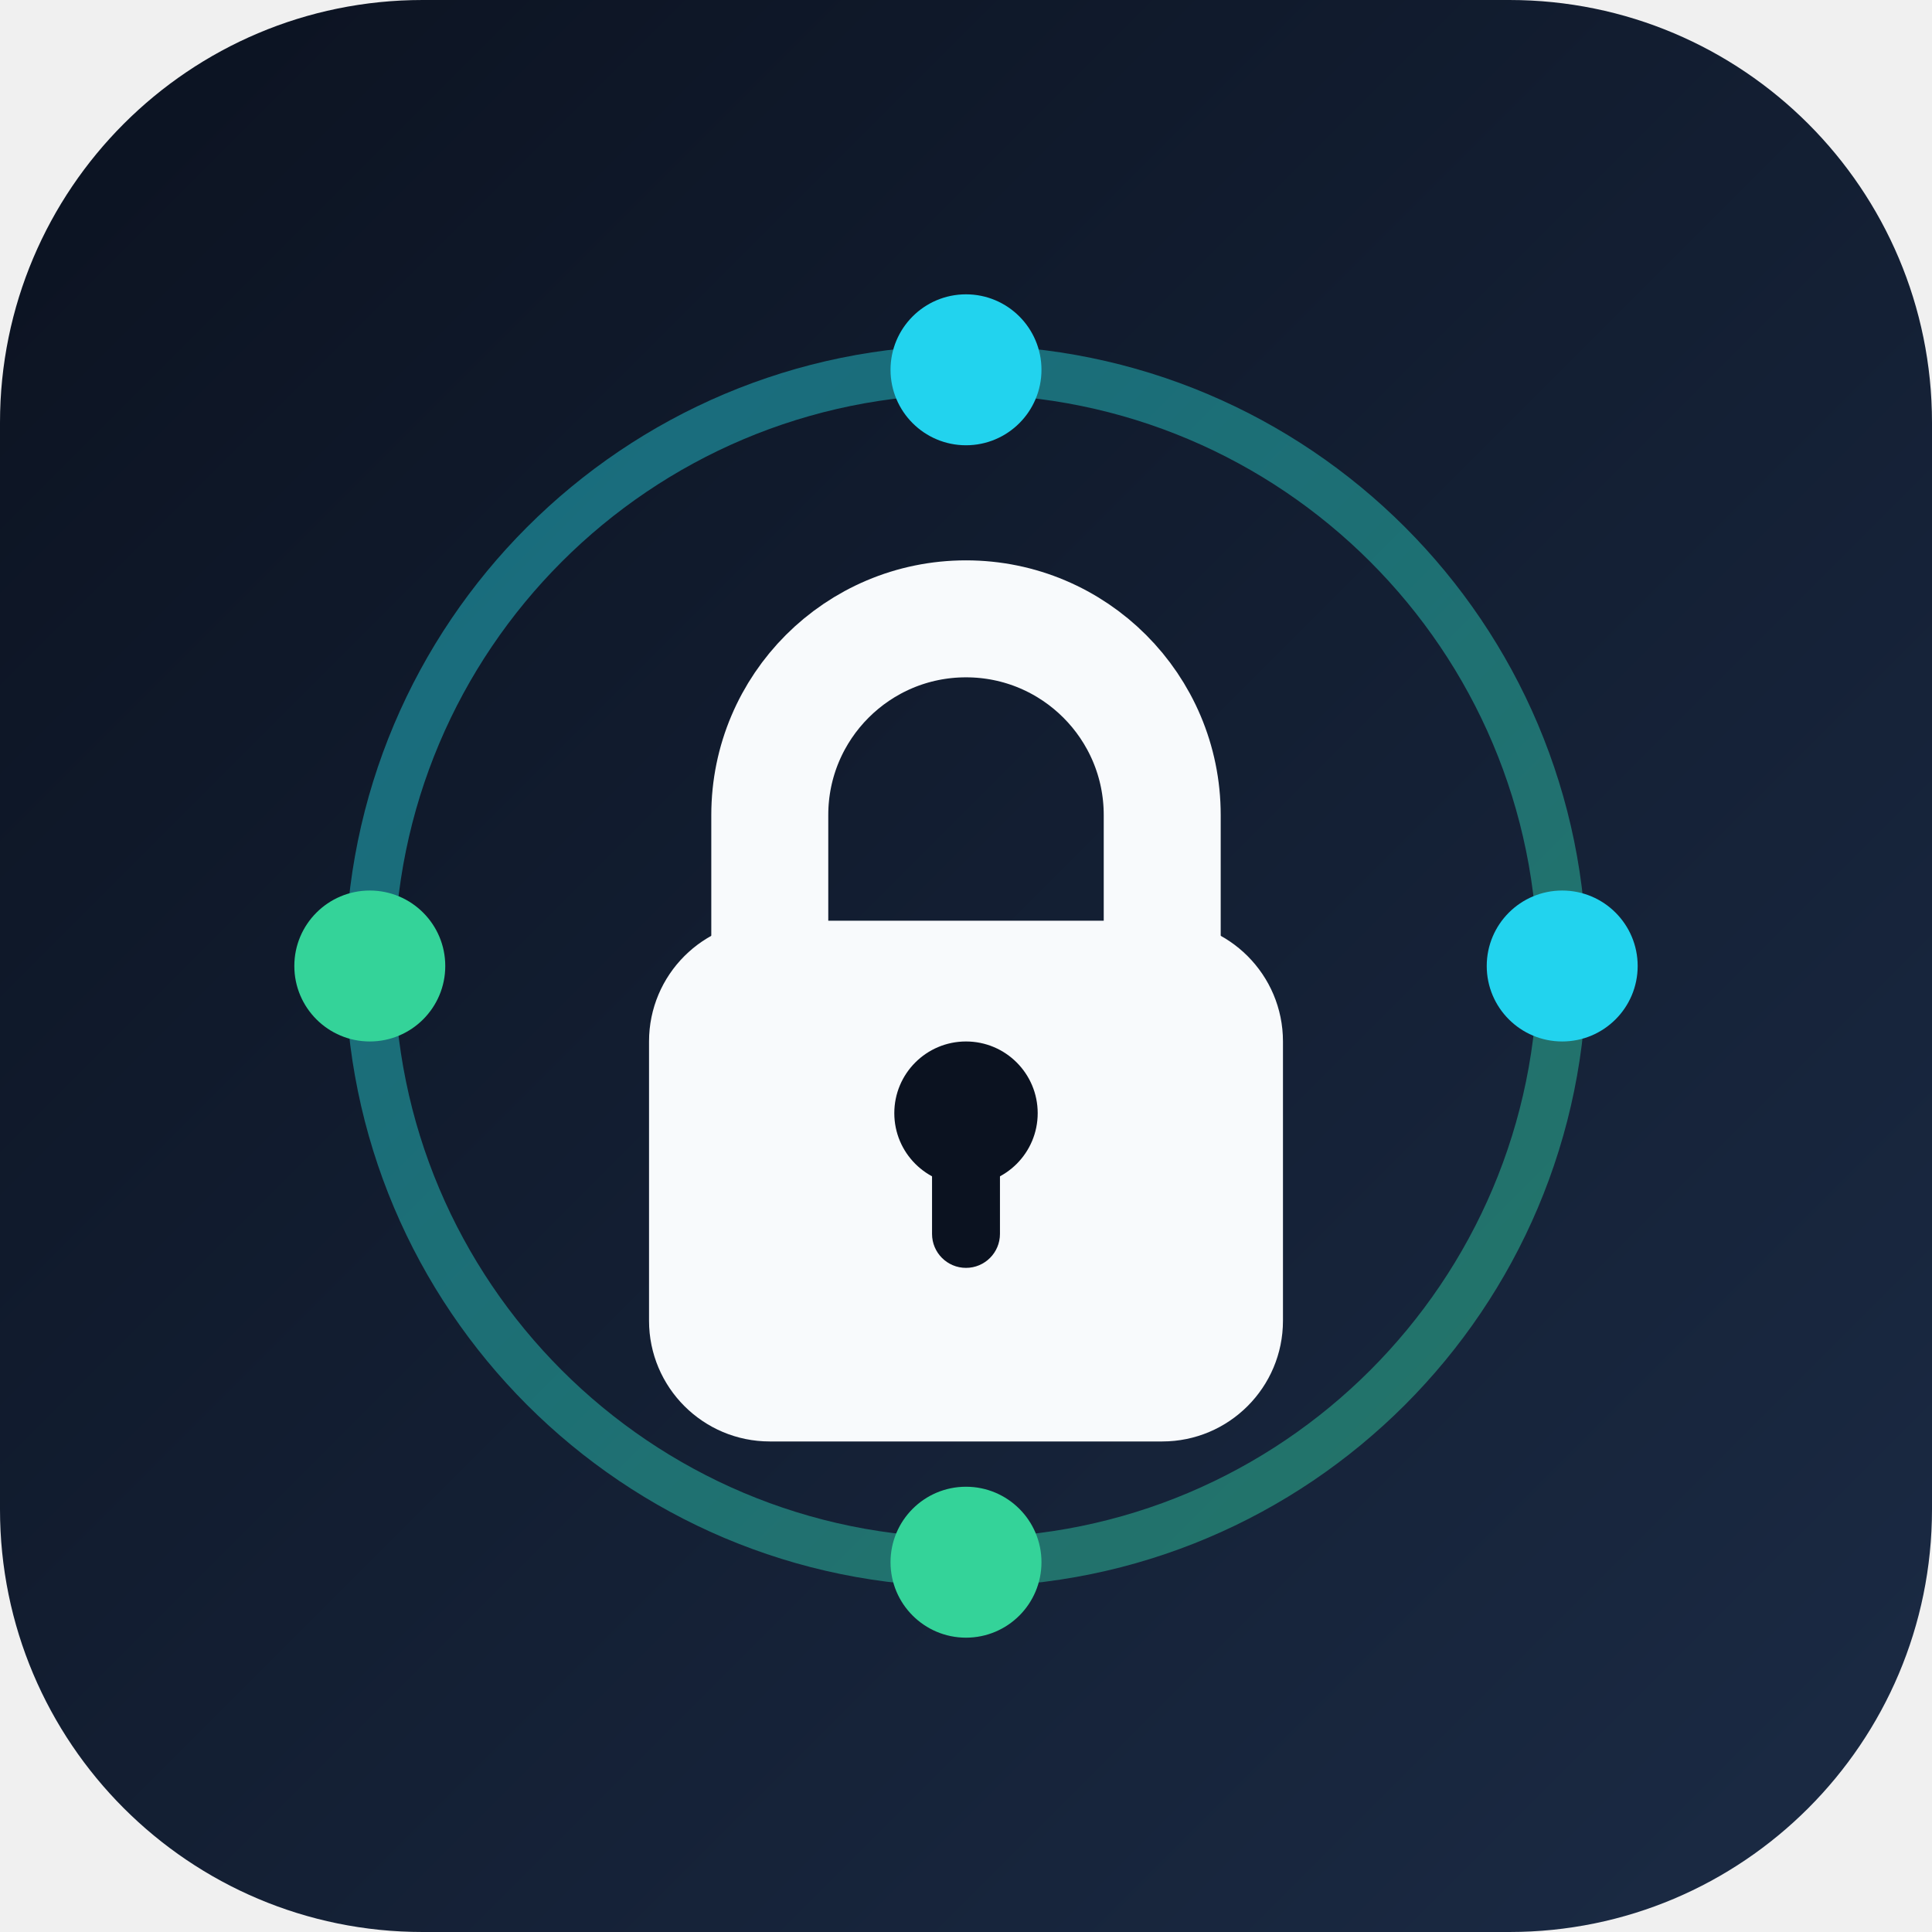
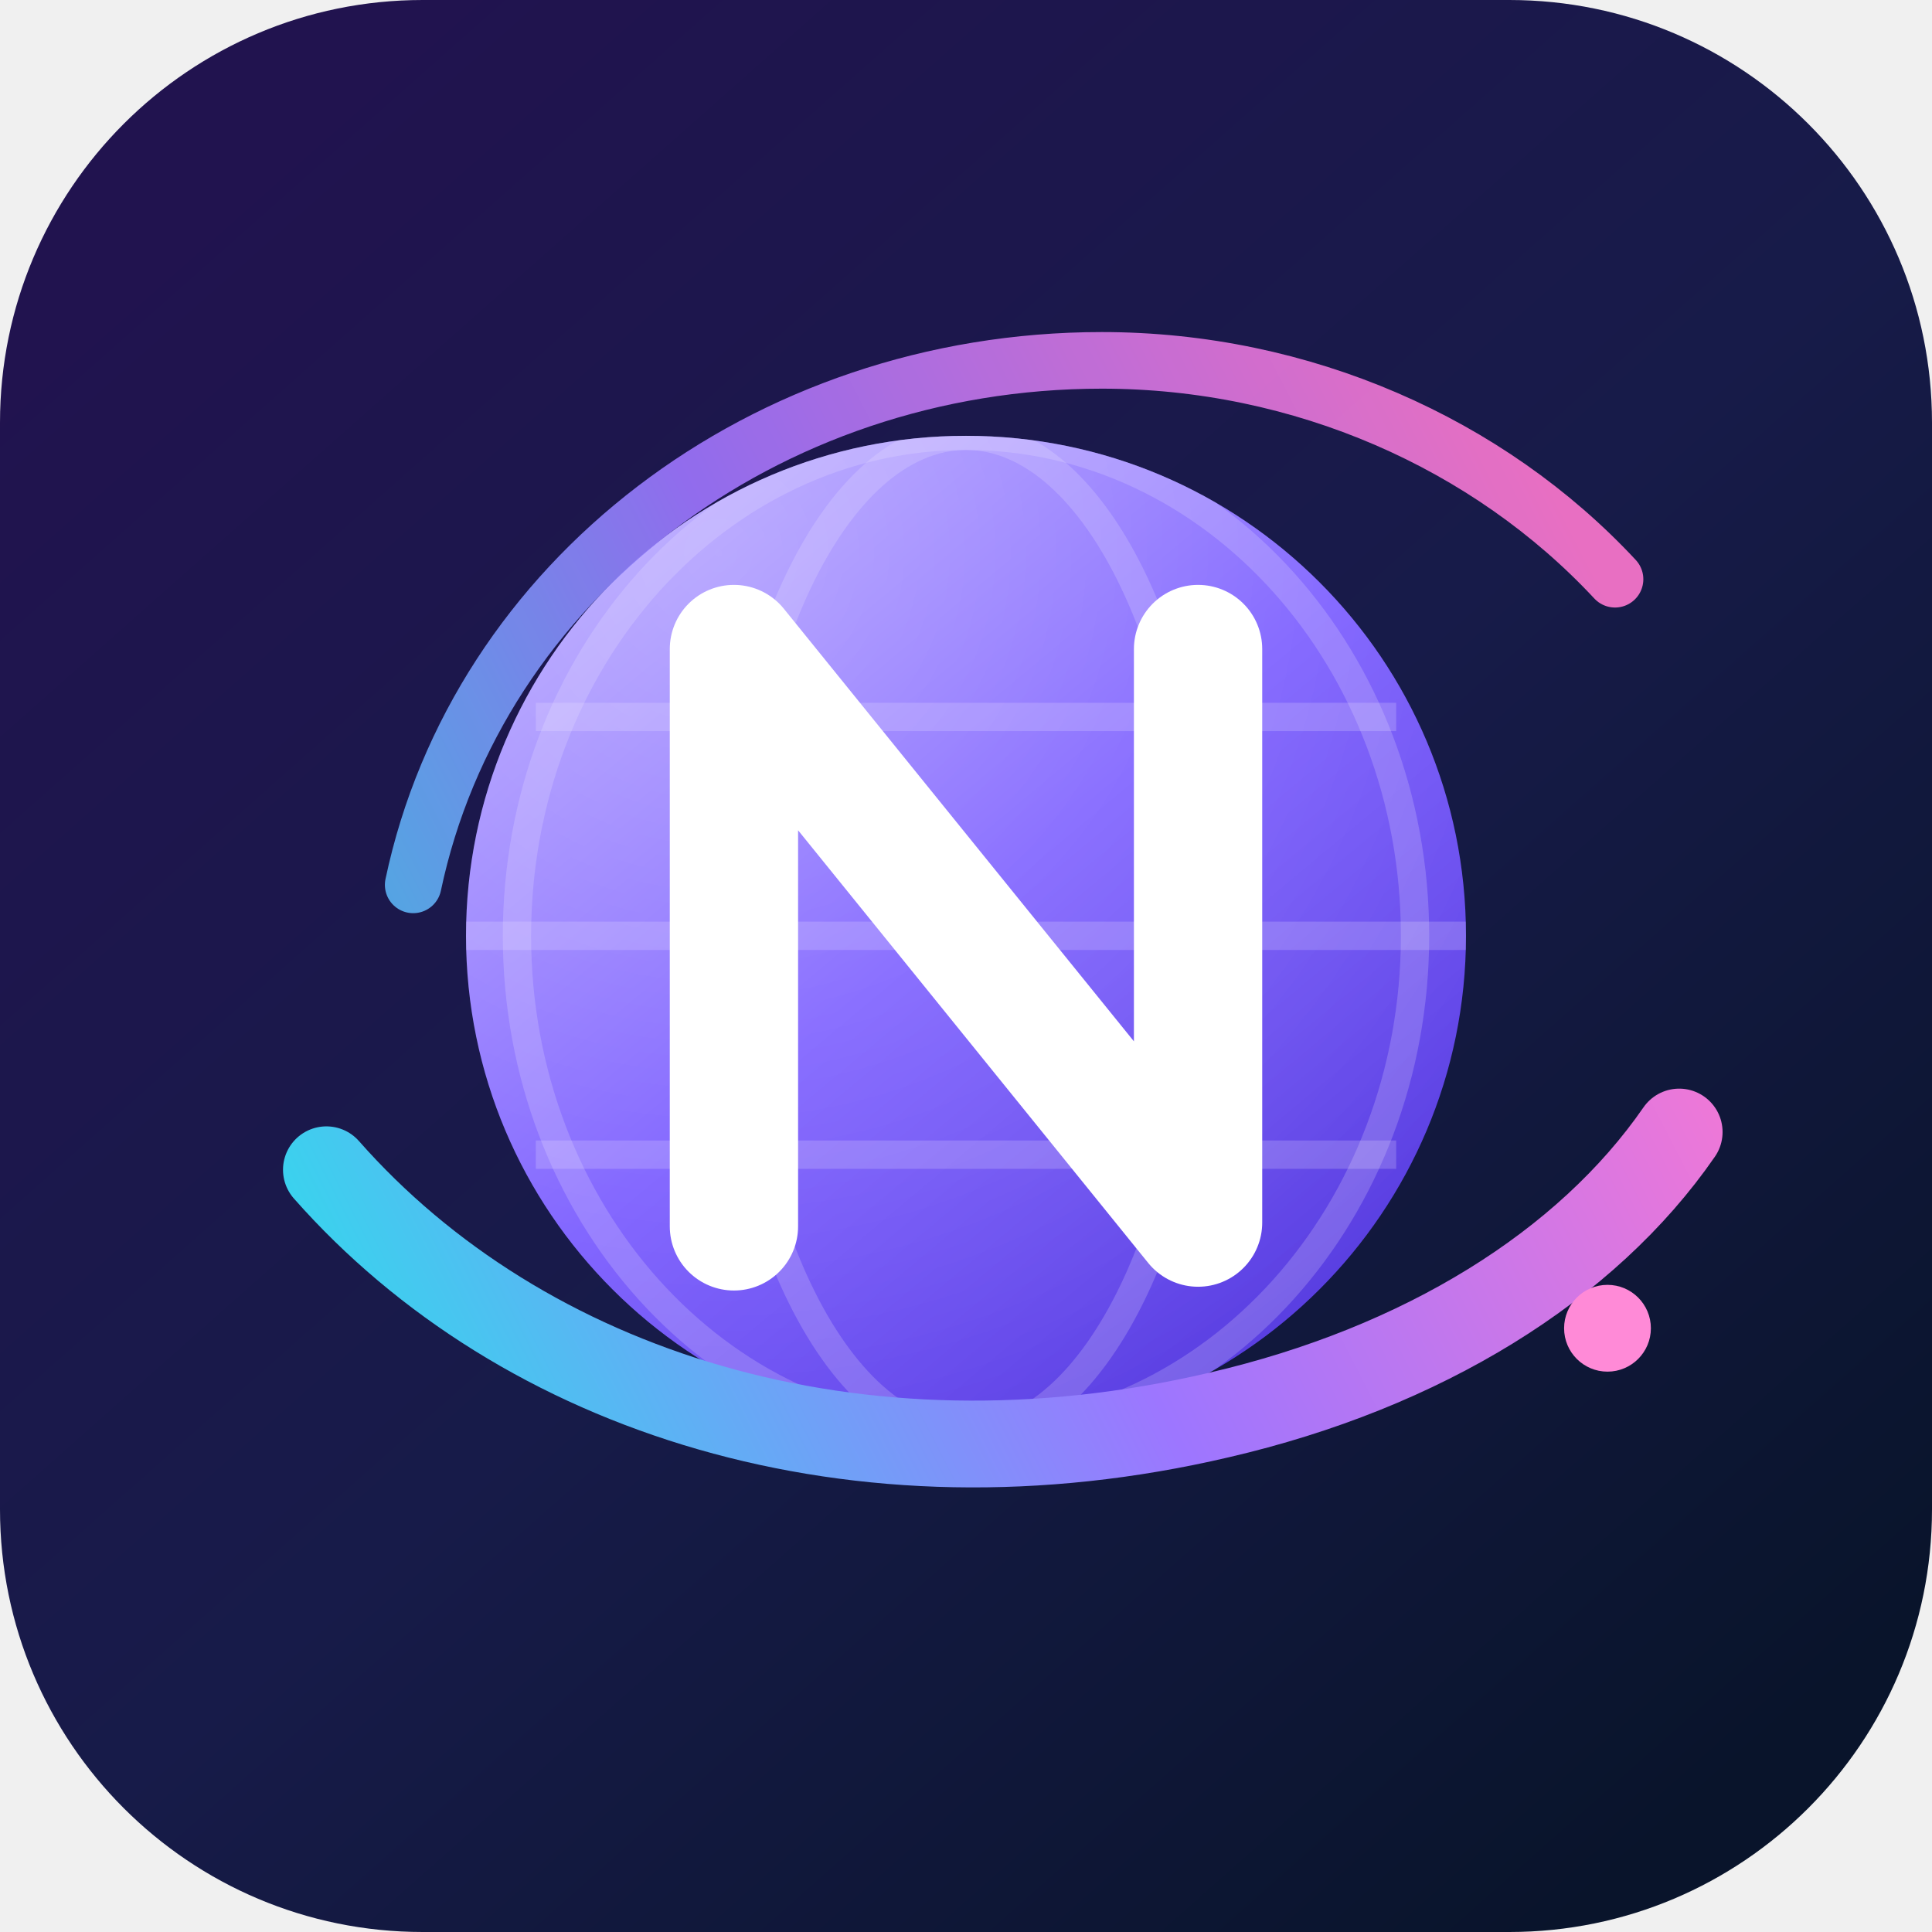
<svg xmlns="http://www.w3.org/2000/svg" width="1024" height="1024" viewBox="0 0 1024 1024">
  <defs>
-     <linearGradient id="bg" x1="0" y1="0" x2="1" y2="1">
-       <stop offset="0" stop-color="#0b1220" />
-       <stop offset="1" stop-color="#1b2b45" />
+     <linearGradient id="bg" x1="120" y1="80" x2="900" y2="960" gradientUnits="userSpaceOnUse">
+       <stop stop-color="#21134f" />
+       <stop offset=".52" stop-color="#171b49" />
+       <stop offset="1" stop-color="#09142b" />
    </linearGradient>
-     <linearGradient id="ring" x1="0" y1="0" x2="1" y2="1">
-       <stop offset="0" stop-color="#22d3ee" />
-       <stop offset="1" stop-color="#34d399" />
+     <linearGradient id="globe" x1="290" y1="232" x2="756" y2="790" gradientUnits="userSpaceOnUse">
+       <stop stop-color="#b4a3ff" />
+       <stop offset=".46" stop-color="#795bff" />
+       <stop offset="1" stop-color="#4b31d5" />
    </linearGradient>
+     <linearGradient id="swoosh" x1="175" y1="710" x2="871" y2="353" gradientUnits="userSpaceOnUse">
+       <stop stop-color="#36d6ed" />
+       <stop offset=".48" stop-color="#9d76ff" />
+       <stop offset="1" stop-color="#ff78cf" />
+     </linearGradient>
+     <radialGradient id="shine" cx="0" cy="0" r="1" gradientTransform="matrix(356 375 -370 351 379 292)" gradientUnits="userSpaceOnUse">
+       <stop stop-color="#fff" stop-opacity=".25" />
+       <stop offset="1" stop-color="#fff" stop-opacity="0" />
+     </radialGradient>
+     <clipPath id="globeClip">
+       <circle cx="512" cy="496" r="265" />
+     </clipPath>
  </defs>
  <rect width="1024" height="1024" rx="224" fill="url(#bg)" />
-   <circle cx="512" cy="512" r="316" fill="none" stroke="url(#ring)" stroke-width="26" opacity="0.45" />
-   <circle cx="512" cy="196" r="40" fill="#22d3ee" />
-   <circle cx="828" cy="512" r="40" fill="#22d3ee" />
-   <circle cx="512" cy="828" r="40" fill="#34d399" />
-   <circle cx="196" cy="512" r="40" fill="#34d399" />
-   <path d="M 408 508 V 432 a 104 104 0 0 1 208 0 V 508" fill="none" stroke="#f8fafc" stroke-width="62" stroke-linecap="round" />
-   <rect x="344" y="488" width="336" height="276" rx="64" fill="#f8fafc" />
-   <circle cx="512" cy="590" r="38" fill="#0b1220" />
-   <rect x="494" y="590" width="36" height="82" rx="18" fill="#0b1220" />
+   <circle cx="512" cy="496" r="265" fill="url(#globe)" />
+   <g clip-path="url(#globeClip)" fill="none" stroke="#e7e2ff" stroke-opacity=".22" stroke-width="15">
+     <ellipse cx="512" cy="496" rx="126" ry="265" />
+     <ellipse cx="512" cy="496" rx="238" ry="265" />
+     <path d="M247 496h530M284 380h456M284 612h456" />
+   </g>
+   <circle cx="512" cy="496" r="265" fill="url(#shine)" />
+   <path d="M173 620c104 118 281 175 473 130 108-25 195-79 244-150" fill="none" stroke="url(#swoosh)" stroke-width="46" stroke-linecap="round" />
+   <path d="M219 469c34-161 186-278 365-278 106 0 205 44 272 116" fill="none" stroke="url(#swoosh)" stroke-width="30" stroke-linecap="round" opacity=".9" />
+   <path d="M389 650V344l246 304V344" fill="none" stroke="#fff" stroke-width="68" stroke-linecap="round" stroke-linejoin="round" />
+   <circle cx="852" cy="704" r="23" fill="#ff8ad7" />
</svg>
